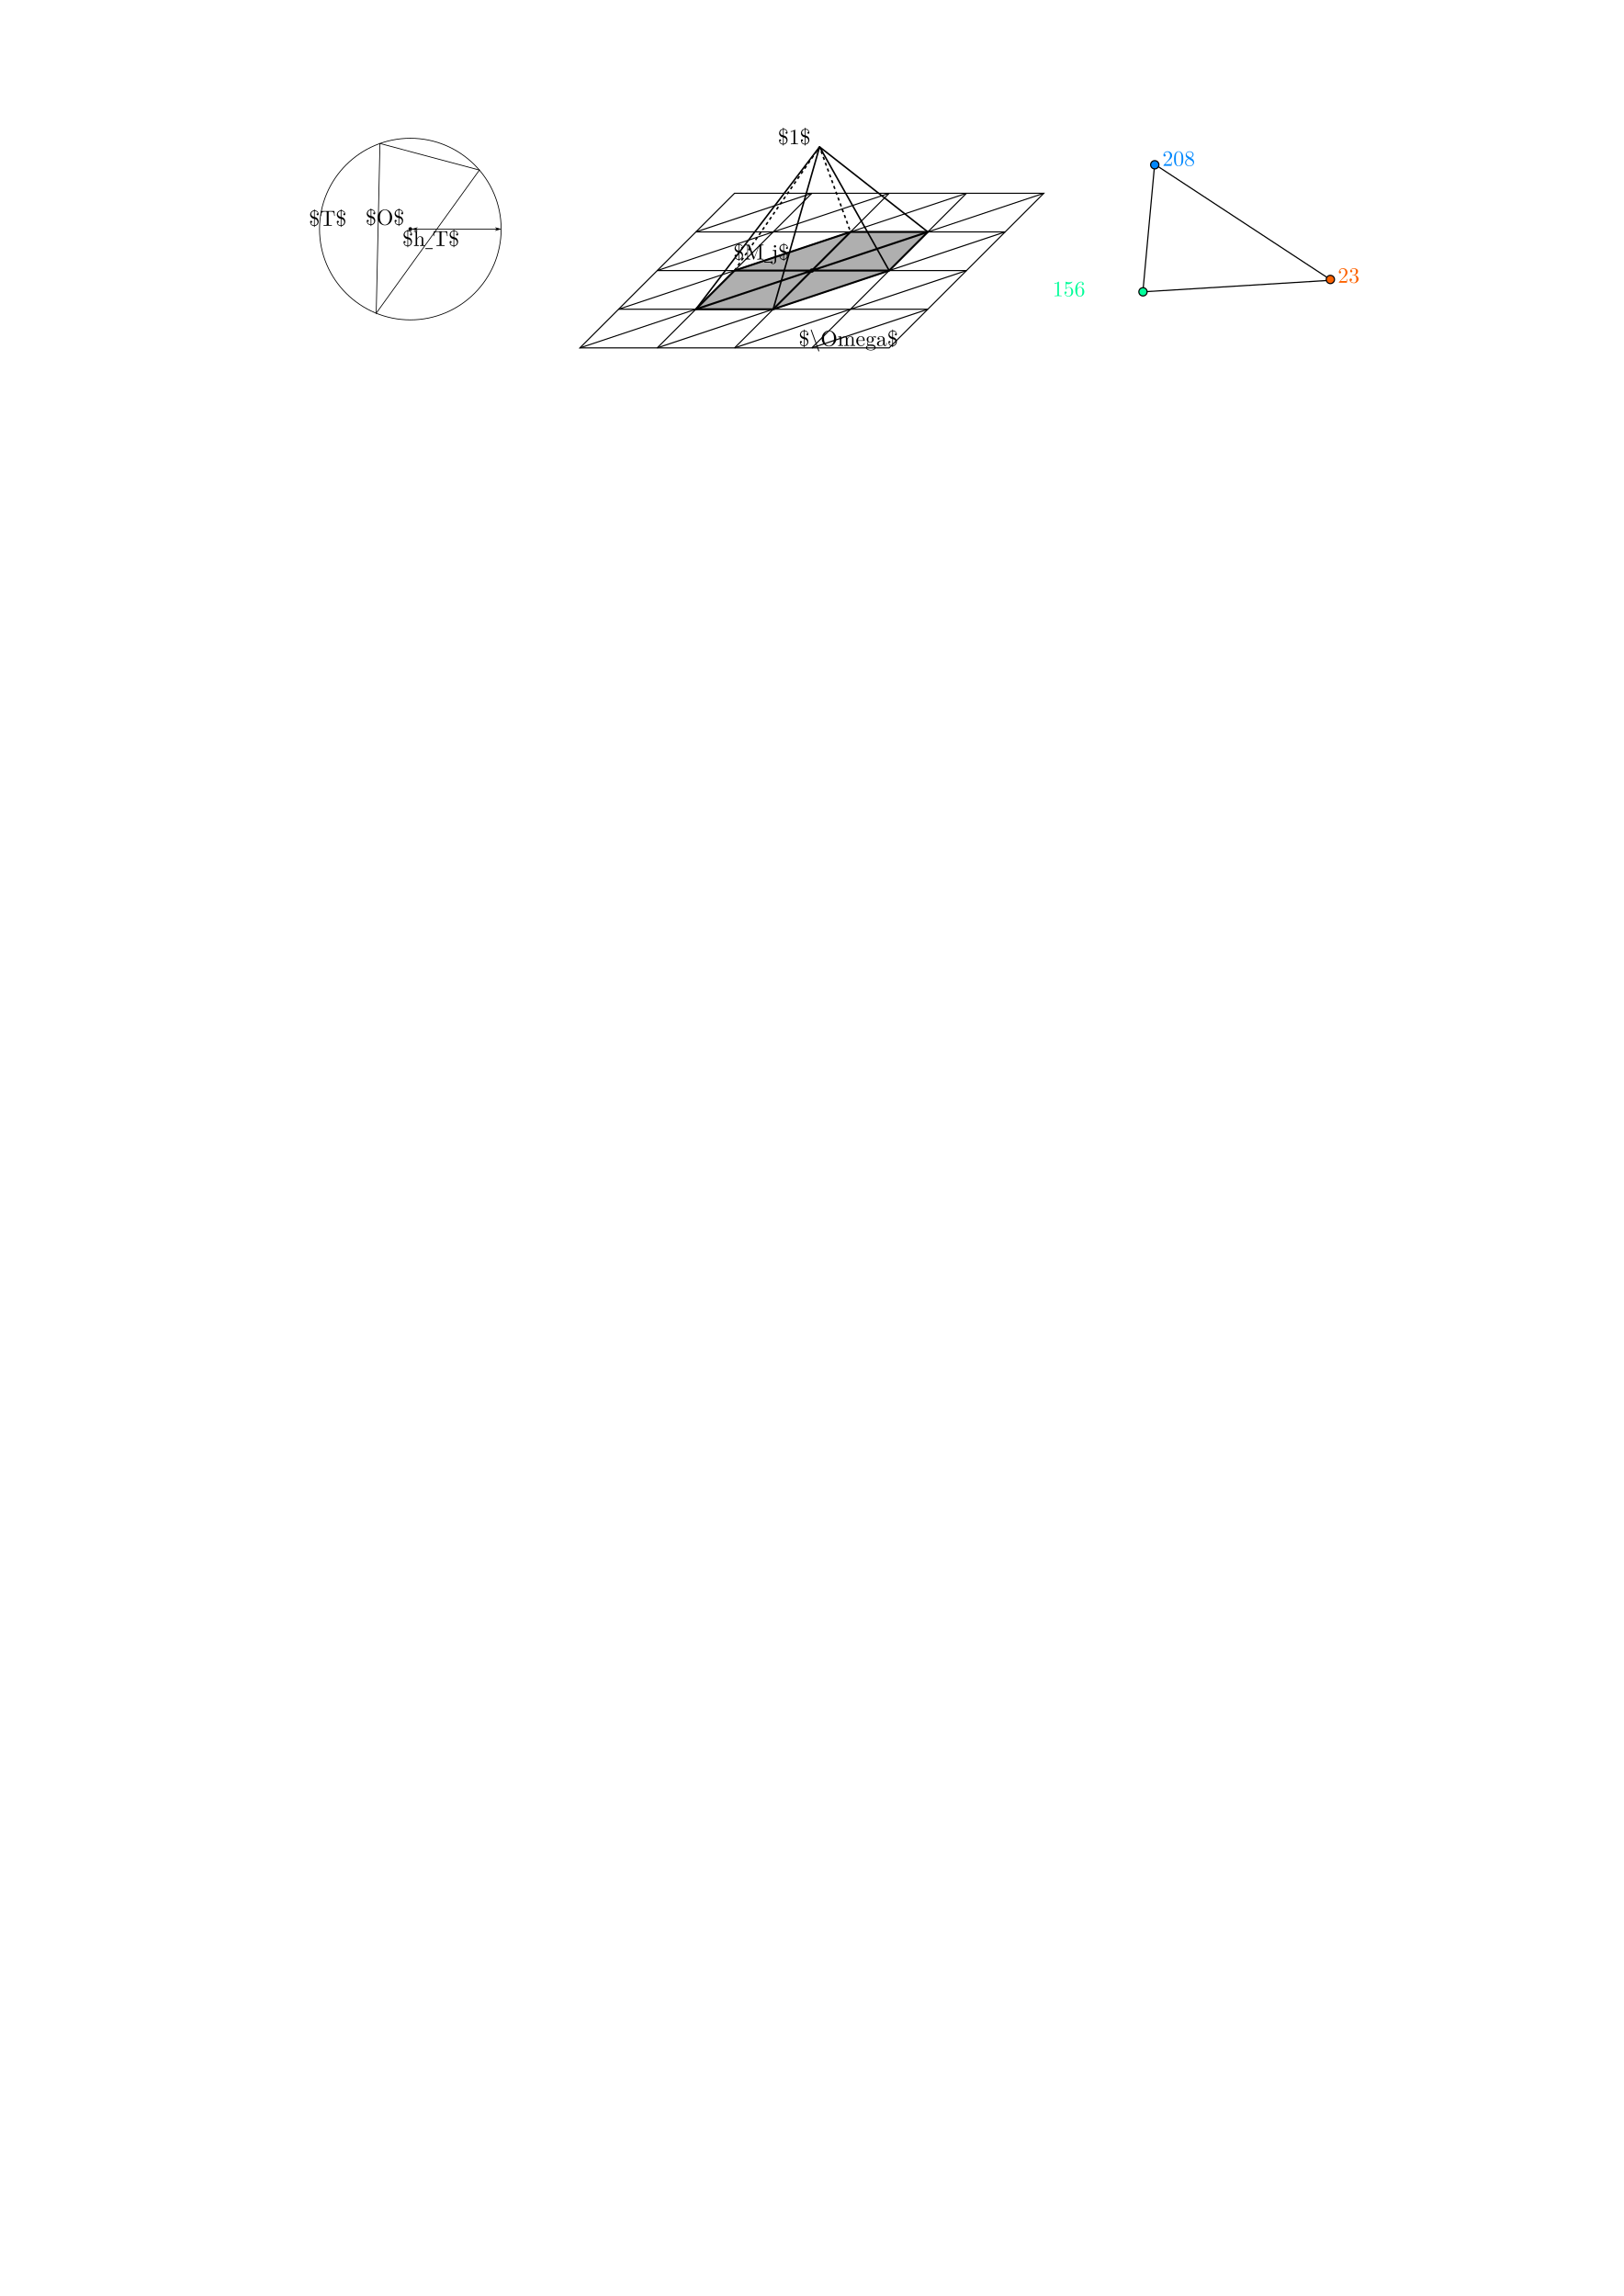
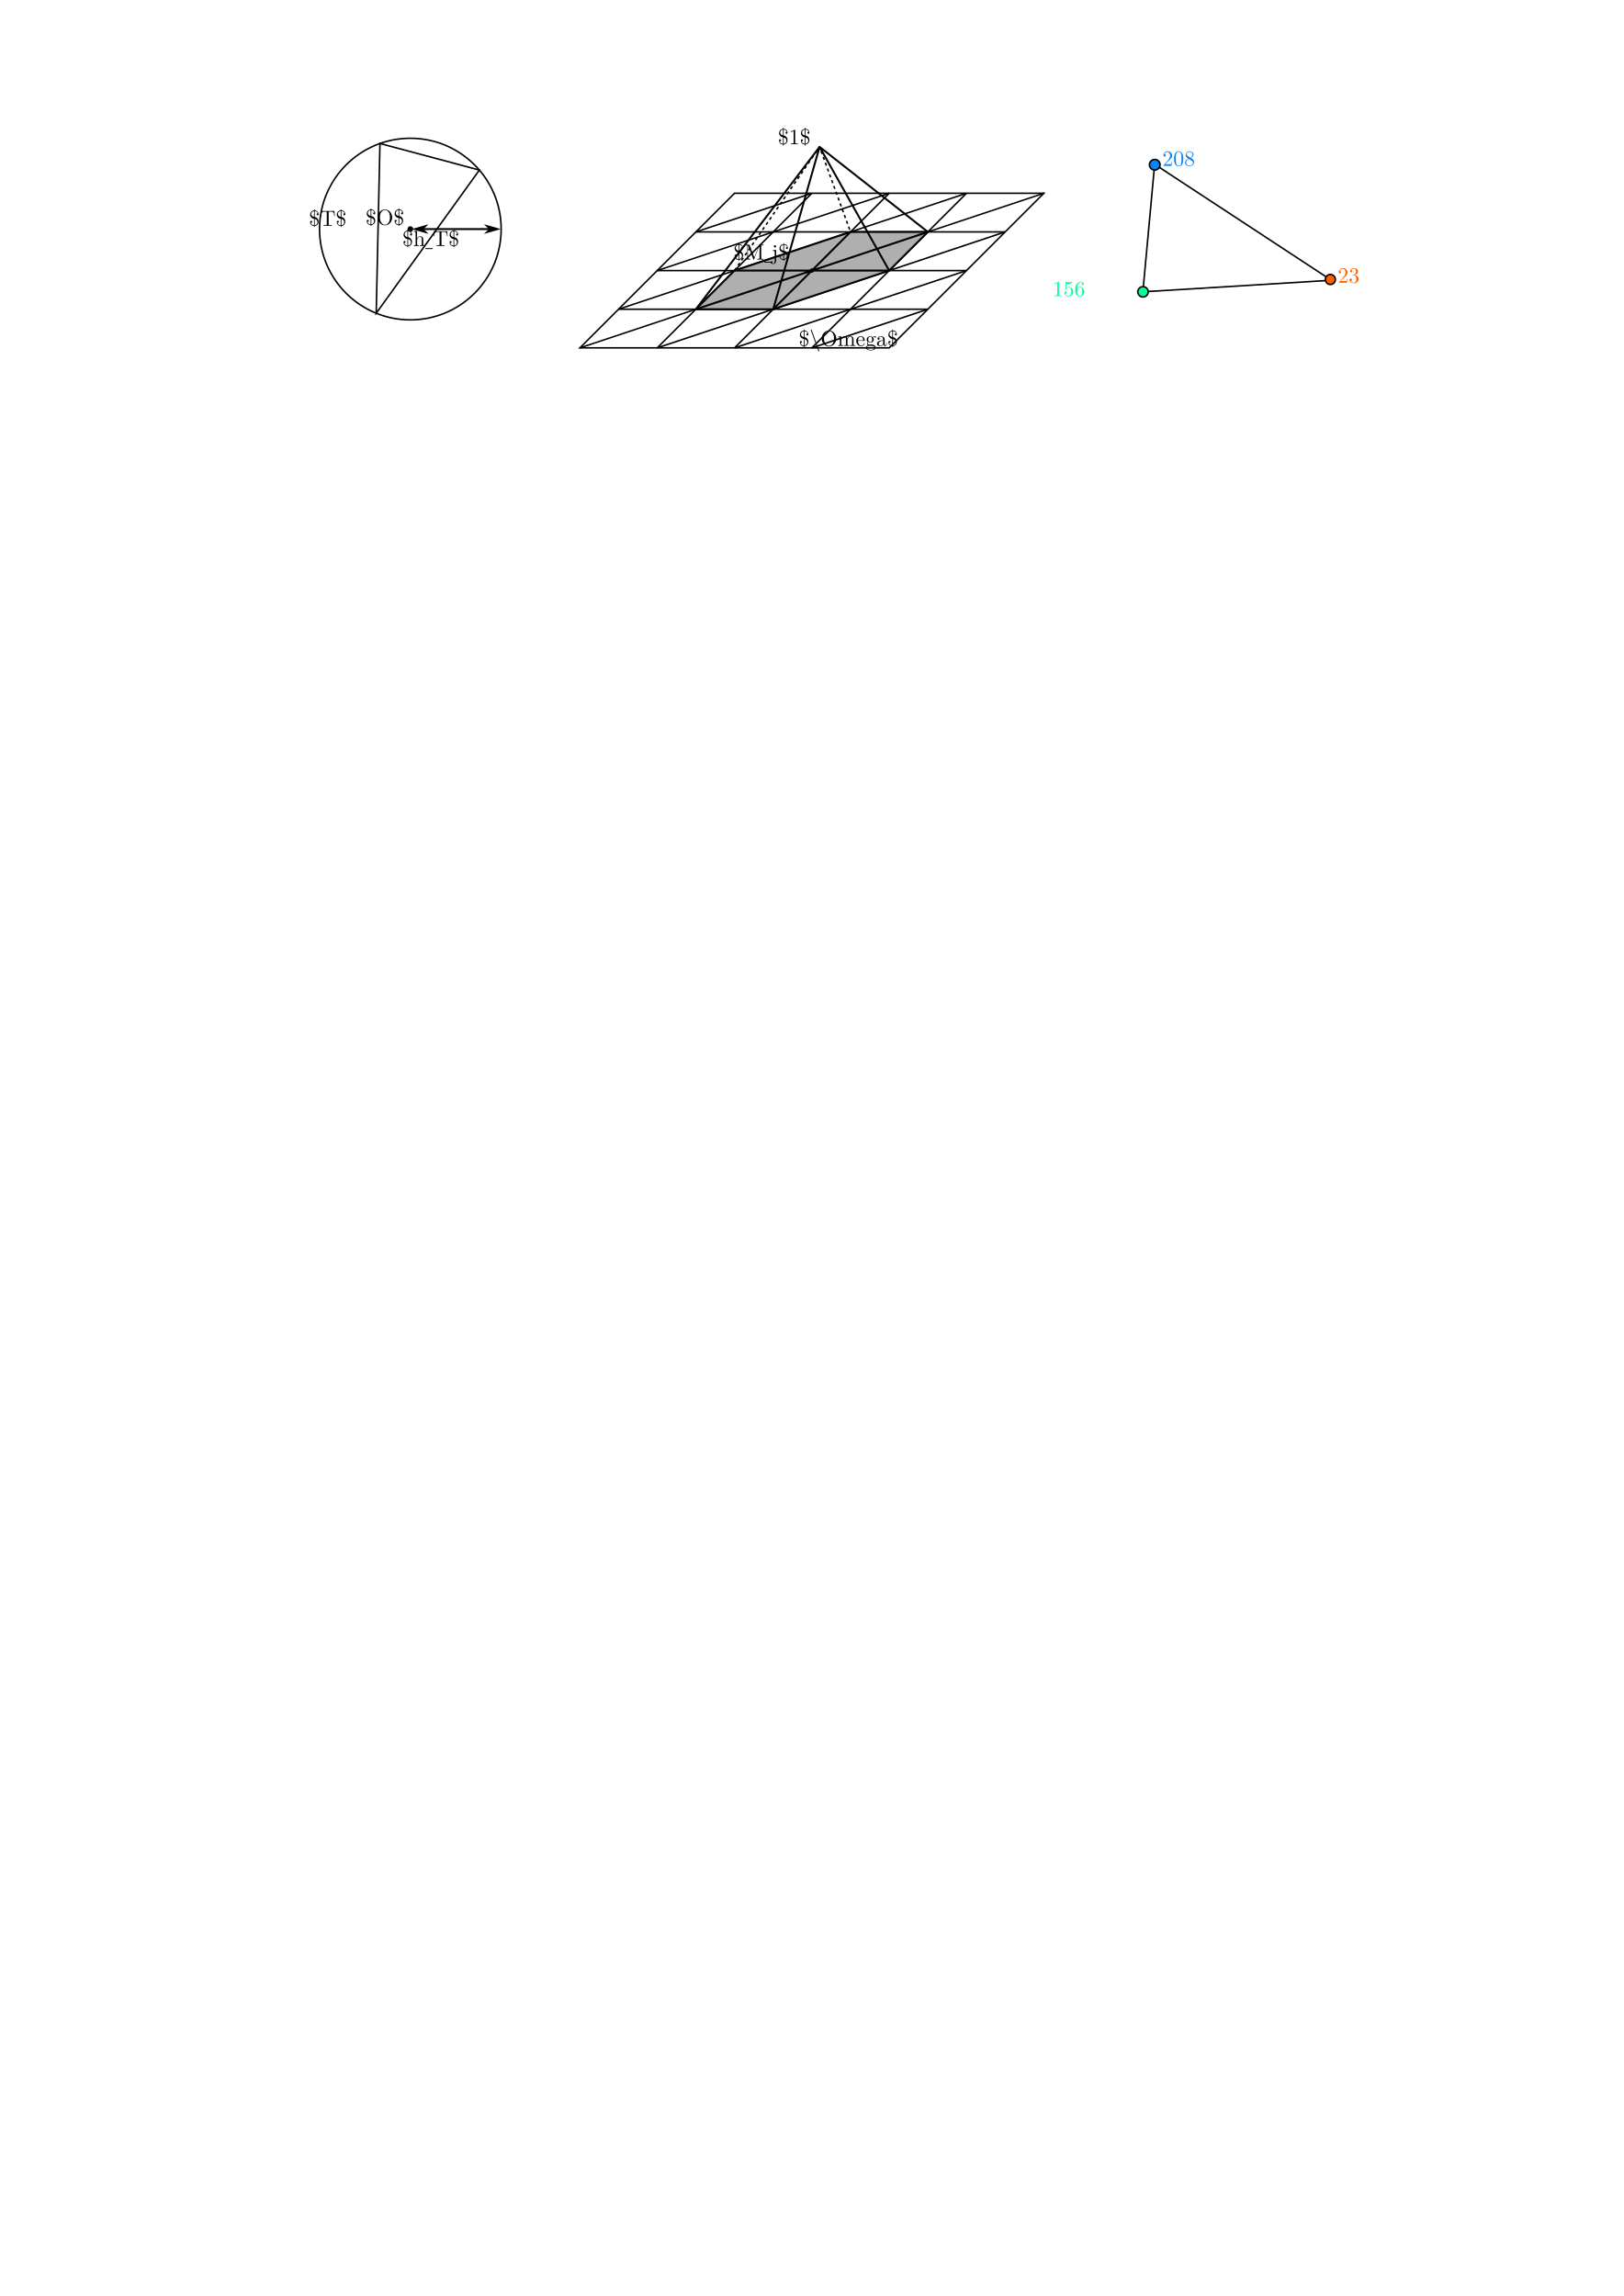
<svg xmlns="http://www.w3.org/2000/svg" width="210mm" height="297mm" viewBox="0 0 210 297" version="1.1" id="svg1">
  <defs id="defs1">
    <marker style="overflow:visible" id="marker7" refX="0" refY="0" orient="auto-start-reverse" markerWidth="1" markerHeight="1" viewBox="0 0 1 1" preserveAspectRatio="xMidYMid">
      <path style="fill:context-stroke;fill-rule:evenodd;stroke:none" d="M 0,0 5,-5 -12.5,0 5,5 Z" transform="scale(-0.5)" id="path7" />
    </marker>
    <marker style="overflow:visible" id="DartArrow" refX="0" refY="0" orient="auto-start-reverse" markerWidth="1" markerHeight="1" viewBox="0 0 1 1" preserveAspectRatio="xMidYMid">
      <path style="fill:context-stroke;fill-rule:evenodd;stroke:none" d="M 0,0 5,-5 -12.5,0 5,5 Z" transform="scale(-0.5)" id="path6" />
    </marker>
    <meshgradient id="meshgradient25" gradientUnits="userSpaceOnUse" x="75" y="110" gradientTransform="matrix(0.40625,0,0,0.4,121.696,-23.29502)">
      <meshrow id="meshrow25">
        <meshpatch id="meshpatch25">
          <stop path="c 26.667,0  53.333,0  80,0" style="stop-color:#028dff;stop-opacity:1" id="stop25" />
          <stop path="c 0,18.333  0,36.667  0,55" style="stop-color:#800080;stop-opacity:1" id="stop26" />
          <stop path="c -26.667,0  -53.333,0  -80,0" style="stop-color:#ff6d00;stop-opacity:1" id="stop27" />
          <stop path="c 0,-18.333  0,-36.667  0,-55" style="stop-color:#00ff9d;stop-opacity:1" id="stop28" />
        </meshpatch>
      </meshrow>
    </meshgradient>
  </defs>
  <g id="layer1">
    <g id="g8" transform="matrix(0.6580516,0,0,0.6580516,14.92788,-4.152347)">
-       <circle style="fill:#000000;fill-opacity:1;stroke:none;stroke-width:0.18;stroke-opacity:1" id="path2" cx="57.965" cy="51.34" r="0.375" />
+       <circle style="fill:#000000;fill-opacity:1;stroke:none;stroke-width:0.268;stroke-opacity:1" id="path2" cx="57.965" cy="51.34" r="0.559" />
      <g id="g35">
-         <circle style="fill:none;stroke:#000000;stroke-width:0.15;stroke-dasharray:none;stroke-opacity:1" id="path1" cx="57.965" cy="51.34" r="17.849" />
-         <path style="fill:#000000;fill-opacity:1;stroke:#000000;stroke-width:0.15;stroke-dasharray:none;stroke-opacity:1;marker-start:url(#marker7);marker-end:url(#DartArrow)" d="M 59.074,51.34 H 74.942" id="path3" />
-         <path style="fill:none;fill-opacity:1;stroke:#000000;stroke-width:0.15;stroke-dasharray:none;stroke-opacity:1" d="M 71.533,39.742 51.992,34.52 51.257,67.881 Z" id="path8" />
+         <circle style="fill:none;stroke:#000000;stroke-width:0.304;stroke-dasharray:none;stroke-opacity:1" id="path1" cx="57.965" cy="51.34" r="17.849" />
+         <path style="fill:#000000;fill-opacity:1;stroke:#000000;stroke-width:0.38;stroke-dasharray:none;stroke-opacity:1;marker-start:url(#marker7);marker-end:url(#DartArrow)" d="M 60.582,51.34 H 73.384" id="path3" />
+         <path style="fill:none;fill-opacity:1;stroke:#000000;stroke-width:0.304;stroke-dasharray:none;stroke-opacity:1" d="M 71.533,39.742 51.992,34.52 51.257,67.881 Z" id="path8" />
      </g>
      <text xml:space="preserve" style="font-style:normal;font-variant:normal;font-weight:normal;font-stretch:normal;font-size:4.289px;font-family:'Cambria Math';-inkscape-font-specification:'Cambria Math, Normal';font-variant-ligatures:normal;font-variant-caps:normal;font-variant-numeric:normal;font-variant-east-asian:normal;text-align:center;writing-mode:lr-tb;direction:ltr;text-anchor:middle;fill:none;fill-opacity:1;stroke:#000000;stroke-width:0.15;stroke-dasharray:none;stroke-opacity:1" x="46.707" y="50.697" id="text8">
        <tspan id="tspan8" style="font-style:normal;font-variant:normal;font-weight:normal;font-stretch:normal;font-size:4.289px;font-family:'Cambria Math';-inkscape-font-specification:'Cambria Math, Normal';font-variant-ligatures:normal;font-variant-caps:normal;font-variant-numeric:normal;font-variant-east-asian:normal;text-align:center;text-anchor:middle;fill:#000000;fill-opacity:1;stroke:none;stroke-width:0.15" x="46.707" y="50.697">$T$</tspan>
      </text>
      <text xml:space="preserve" style="font-style:normal;font-variant:normal;font-weight:normal;font-stretch:normal;font-size:4.289px;font-family:'Cambria Math';-inkscape-font-specification:'Cambria Math, Normal';font-variant-ligatures:normal;font-variant-caps:normal;font-variant-numeric:normal;font-variant-east-asian:normal;text-align:start;writing-mode:lr-tb;direction:ltr;text-anchor:start;fill:none;fill-opacity:1;stroke:#000000;stroke-width:0.15;stroke-dasharray:none;stroke-opacity:1" x="57.951" y="50.513" id="text8-8">
        <tspan id="tspan8-8" style="font-style:normal;font-variant:normal;font-weight:normal;font-stretch:normal;font-size:4.289px;font-family:'Cambria Math';-inkscape-font-specification:'Cambria Math, Normal';font-variant-ligatures:normal;font-variant-caps:normal;font-variant-numeric:normal;font-variant-east-asian:normal;text-align:center;text-anchor:middle;fill:#000000;fill-opacity:1;stroke:none;stroke-width:0.15" x="57.951" y="50.513">$O$</tspan>
      </text>
      <text xml:space="preserve" style="font-style:normal;font-variant:normal;font-weight:normal;font-stretch:normal;font-size:4.289px;font-family:'Cambria Math';-inkscape-font-specification:'Cambria Math, Normal';font-variant-ligatures:normal;font-variant-caps:normal;font-variant-numeric:normal;font-variant-east-asian:normal;text-align:start;writing-mode:lr-tb;direction:ltr;text-anchor:start;fill:none;fill-opacity:1;stroke:#000000;stroke-width:0.15;stroke-dasharray:none;stroke-opacity:1" x="66.974" y="54.673" id="text8-8-5">
        <tspan id="tspan8-8-1" style="font-style:normal;font-variant:normal;font-weight:normal;font-stretch:normal;font-size:4.289px;font-family:'Cambria Math';-inkscape-font-specification:'Cambria Math, Normal';font-variant-ligatures:normal;font-variant-caps:normal;font-variant-numeric:normal;font-variant-east-asian:normal;text-align:center;text-anchor:middle;fill:#000000;fill-opacity:1;stroke:none;stroke-width:0.15" x="66.974" y="54.673">$h_T$</tspan>
      </text>
    </g>
    <g id="g32" transform="translate(4.1597492e-7,-25)">
-       <g id="g23" transform="translate(-35,10)">
-         <path style="fill:none;fill-opacity:1;stroke:#000000;stroke-width:0.14;stroke-opacity:1" d="m 110,60 h 40 l 20,-20 h -40 z" id="path10" />
-         <path style="fill:none;fill-opacity:1;stroke:#000000;stroke-width:0.14;stroke-opacity:1" d="M 120,60 140,40" id="path11" />
-         <path style="fill:none;fill-opacity:1;stroke:#000000;stroke-width:0.14;stroke-opacity:1" d="M 150,40 130,60" id="path12" />
-         <path style="fill:none;fill-opacity:1;stroke:#000000;stroke-width:0.14;stroke-opacity:1" d="M 140,60 160,40" id="path13" />
-         <path style="fill:none;fill-opacity:1;stroke:#000000;stroke-width:0.14;stroke-opacity:1" d="m 115,55 h 40" id="path14" />
-         <path style="fill:none;fill-opacity:1;stroke:#000000;stroke-width:0.14;stroke-opacity:1" d="m 120,50 h 40" id="path15" />
-         <path style="fill:none;fill-opacity:1;stroke:#000000;stroke-width:0.14;stroke-opacity:1" d="m 125,45 h 40" id="path16" />
-         <path style="fill:none;fill-opacity:1;stroke:#000000;stroke-width:0.14;stroke-opacity:1" d="M 110,60 170,40" id="path17" />
-         <path style="fill:none;fill-opacity:1;stroke:#000000;stroke-width:0.14;stroke-opacity:1" d="M 120,60 165,45" id="path18" />
-         <path style="fill:none;fill-opacity:1;stroke:#000000;stroke-width:0.14;stroke-opacity:1" d="M 130,60 160,50" id="path19" />
-         <path style="fill:none;fill-opacity:1;stroke:#000000;stroke-width:0.14;stroke-opacity:1" d="m 140,60 15,-5" id="path20" />
-         <path style="fill:none;fill-opacity:1;stroke:#000000;stroke-width:0.14;stroke-opacity:1" d="M 115,55 160,40" id="path21" />
-         <path style="fill:none;fill-opacity:1;stroke:#000000;stroke-width:0.14;stroke-opacity:1" d="m 150,40 -30,10" id="path22" />
-         <path style="fill:none;fill-opacity:1;stroke:#000000;stroke-width:0.14;stroke-opacity:1" d="m 125,45 15,-5" id="path23" />
+       <g id="g23" transform="translate(-35,10)" style="stroke-width:0.2;stroke-dasharray:none">
+         <path style="fill:none;fill-opacity:1;stroke:#000000;stroke-width:0.2;stroke-opacity:1;stroke-dasharray:none" d="m 110,60 h 40 l 20,-20 h -40 z" id="path10" />
+         <path style="fill:none;fill-opacity:1;stroke:#000000;stroke-width:0.2;stroke-opacity:1;stroke-dasharray:none" d="M 120,60 140,40" id="path11" />
+         <path style="fill:none;fill-opacity:1;stroke:#000000;stroke-width:0.2;stroke-opacity:1;stroke-dasharray:none" d="M 150,40 130,60" id="path12" />
+         <path style="fill:none;fill-opacity:1;stroke:#000000;stroke-width:0.2;stroke-opacity:1;stroke-dasharray:none" d="M 140,60 160,40" id="path13" />
+         <path style="fill:none;fill-opacity:1;stroke:#000000;stroke-width:0.2;stroke-opacity:1;stroke-dasharray:none" d="m 115,55 h 40" id="path14" />
+         <path style="fill:none;fill-opacity:1;stroke:#000000;stroke-width:0.2;stroke-opacity:1;stroke-dasharray:none" d="m 120,50 h 40" id="path15" />
+         <path style="fill:none;fill-opacity:1;stroke:#000000;stroke-width:0.2;stroke-opacity:1;stroke-dasharray:none" d="m 125,45 h 40" id="path16" />
+         <path style="fill:none;fill-opacity:1;stroke:#000000;stroke-width:0.2;stroke-opacity:1;stroke-dasharray:none" d="M 110,60 170,40" id="path17" />
+         <path style="fill:none;fill-opacity:1;stroke:#000000;stroke-width:0.2;stroke-opacity:1;stroke-dasharray:none" d="M 120,60 165,45" id="path18" />
+         <path style="fill:none;fill-opacity:1;stroke:#000000;stroke-width:0.2;stroke-opacity:1;stroke-dasharray:none" d="M 130,60 160,50" id="path19" />
+         <path style="fill:none;fill-opacity:1;stroke:#000000;stroke-width:0.2;stroke-opacity:1;stroke-dasharray:none" d="m 140,60 15,-5" id="path20" />
+         <path style="fill:none;fill-opacity:1;stroke:#000000;stroke-width:0.2;stroke-opacity:1;stroke-dasharray:none" d="M 115,55 160,40" id="path21" />
+         <path style="fill:none;fill-opacity:1;stroke:#000000;stroke-width:0.2;stroke-opacity:1;stroke-dasharray:none" d="m 150,40 -30,10" id="path22" />
+         <path style="fill:none;fill-opacity:1;stroke:#000000;stroke-width:0.2;stroke-opacity:1;stroke-dasharray:none" d="m 125,45 15,-5" id="path23" />
      </g>
      <g id="g29" style="stroke:#000000;stroke-width:0.25;stroke-dasharray:none;stroke-opacity:1" transform="translate(-35,10)">
        <path style="fill:#afafaf;fill-opacity:1;fill-rule:nonzero;stroke:#000000;stroke-width:0.25;stroke-dasharray:none;stroke-opacity:1" d="m 145,45 -15,5 -5,5 h 10 l 15,-5 5,-5 z" id="path28" />
        <path style="fill:none;fill-opacity:1;fill-rule:nonzero;stroke:#000000;stroke-width:0.25;stroke-dasharray:none;stroke-opacity:1" d="m 145,45 -5,5 h -10 10 l -15,5 15,-5 -5,5 5,-5 h 10 -10 l 15,-5" id="path29" />
      </g>
      <g id="g31">
-         <path style="fill:none;fill-opacity:1;fill-rule:nonzero;stroke:#000000;stroke-width:0.2;stroke-linecap:butt;stroke-linejoin:round;stroke-dasharray:none;stroke-opacity:1" d="m 115,60 -9,-16 -6,21 6,-21 -16,21 L 106,44 120,55" id="path30" />
+         <path style="fill:none;fill-opacity:1;fill-rule:nonzero;stroke:#000000;stroke-width:0.25;stroke-linecap:butt;stroke-linejoin:round;stroke-dasharray:none;stroke-opacity:1" d="m 115,60 -9,-16 -6,21 6,-21 -16,21 L 106,44 120,55" id="path30" />
        <path style="fill:none;fill-opacity:1;fill-rule:nonzero;stroke:#000000;stroke-width:0.2;stroke-linecap:butt;stroke-linejoin:round;stroke-dasharray:0.4, 0.4;stroke-dashoffset:0;stroke-opacity:1" d="M 95,60 106,44 110,55" id="path31" />
      </g>
      <text xml:space="preserve" style="font-size:2.822px;font-family:'Cambria Math';-inkscape-font-specification:'Cambria Math, Normal';text-align:start;writing-mode:lr-tb;direction:ltr;text-anchor:start;fill:#000000;fill-opacity:1;fill-rule:nonzero;stroke:none;stroke-width:0.25;stroke-dasharray:none;stroke-opacity:1" x="101.735" y="58.58" id="text29">
        <tspan id="tspan29" style="font-size:2.822px;text-align:center;text-anchor:middle;fill:#000000;fill-opacity:1;stroke:none;stroke-width:0.25" x="101.735" y="58.58">$M_j$</tspan>
      </text>
      <text xml:space="preserve" style="font-size:2.822px;font-family:'Cambria Math';-inkscape-font-specification:'Cambria Math, Normal';text-align:start;writing-mode:lr-tb;direction:ltr;text-anchor:start;fill:#000000;fill-opacity:1;fill-rule:nonzero;stroke:none;stroke-width:0.25;stroke-dasharray:none;stroke-opacity:1" x="106" y="43.665" id="text29-8">
        <tspan id="tspan29-8" style="font-size:2.822px;text-align:center;text-anchor:middle;fill:#000000;fill-opacity:1;stroke:none;stroke-width:0.25" x="106" y="43.665">$1$</tspan>
      </text>
      <text xml:space="preserve" style="font-size:2.822px;font-family:'Cambria Math';-inkscape-font-specification:'Cambria Math, Normal';text-align:start;writing-mode:lr-tb;direction:ltr;text-anchor:start;fill:#000000;fill-opacity:1;fill-rule:nonzero;stroke:none;stroke-width:0.25;stroke-dasharray:none;stroke-opacity:1" x="113" y="69.752" id="text29-8-5">
        <tspan id="tspan29-8-1" style="font-size:2.822px;text-align:center;text-anchor:middle;fill:#000000;fill-opacity:1;stroke:none;stroke-width:0.25" x="113" y="69.752">$\Omega$</tspan>
      </text>
      <circle style="fill:#000000;fill-opacity:1;stroke:none;stroke-width:0.135;stroke-opacity:1" id="path2-9" cx="105" cy="60" r="0.283" />
    </g>
    <g id="g33" transform="matrix(0.7499571,0,0,0.7499571,33.69615,5.723055)">
-       <path style="fill:url(#meshgradient25);fill-opacity:1;fill-rule:nonzero;stroke:#000000;stroke-width:0.2;stroke-linejoin:round;stroke-dasharray:none;stroke-opacity:1" d="m 154.196,20.705 -2.031,22 32.5,-2 z" id="path24" />
-       <circle style="fill:#0087fd;fill-opacity:1;fill-rule:nonzero;stroke:#000000;stroke-width:0.2;stroke-linecap:butt;stroke-linejoin:round;stroke-dasharray:none;stroke-dashoffset:0;stroke-opacity:1" id="path32" cx="154.212" cy="20.788" r="0.713" />
-       <circle style="fill:#01ff9b;fill-opacity:1;fill-rule:nonzero;stroke:#000000;stroke-width:0.2;stroke-linecap:butt;stroke-linejoin:round;stroke-dasharray:none;stroke-dashoffset:0;stroke-opacity:1" id="path32-5" cx="152.184" cy="42.705" r="0.713" />
-       <circle style="fill:#fd6200;fill-opacity:1;fill-rule:nonzero;stroke:#000000;stroke-width:0.2;stroke-linecap:butt;stroke-linejoin:round;stroke-dasharray:none;stroke-dashoffset:0;stroke-opacity:1" id="path32-1" cx="184.497" cy="40.573" r="0.713" />
+       <path style="fill:url(#meshgradient25);fill-opacity:1;fill-rule:nonzero;stroke:#000000;stroke-width:0.267;stroke-linejoin:round;stroke-dasharray:none;stroke-opacity:1" d="m 154.196,20.705 -2.031,22 32.5,-2 z" id="path24" />
+       <circle style="fill:#0087fd;fill-opacity:1;fill-rule:nonzero;stroke:#000000;stroke-width:0.267;stroke-linecap:butt;stroke-linejoin:round;stroke-dasharray:none;stroke-dashoffset:0;stroke-opacity:1" id="path32" cx="154.212" cy="20.788" r="0.916" />
+       <circle style="fill:#01ff9b;fill-opacity:1;fill-rule:nonzero;stroke:#000000;stroke-width:0.267;stroke-linecap:butt;stroke-linejoin:round;stroke-dasharray:none;stroke-dashoffset:0;stroke-opacity:1" id="path32-5" cx="152.184" cy="42.705" r="0.898" />
      <text xml:space="preserve" style="font-size:3.763px;font-family:'Cambria Math';-inkscape-font-specification:'Cambria Math, Normal';text-align:start;writing-mode:lr-tb;direction:ltr;text-anchor:start;fill:#fd6200;fill-opacity:1;fill-rule:nonzero;stroke:none;stroke-width:0.15;stroke-linecap:butt;stroke-linejoin:round;stroke-dasharray:none;stroke-dashoffset:0;stroke-opacity:1" x="185.766" y="41.141" id="text34">
        <tspan id="tspan34" style="font-size:3.763px;text-align:start;text-anchor:start;stroke:none;stroke-width:0.15" x="185.766" y="41.141">23</tspan>
      </text>
      <text xml:space="preserve" style="font-size:3.763px;font-family:'Cambria Math';-inkscape-font-specification:'Cambria Math, Normal';text-align:start;writing-mode:lr-tb;direction:ltr;text-anchor:start;fill:#0087fd;fill-opacity:1;fill-rule:nonzero;stroke:none;stroke-width:0.15;stroke-linecap:butt;stroke-linejoin:round;stroke-dasharray:none;stroke-dashoffset:0;stroke-opacity:1" x="155.52" y="20.975" id="text34-2">
        <tspan id="tspan34-2" style="font-size:3.763px;text-align:start;text-anchor:start;fill:#0087fd;fill-opacity:1;stroke:none;stroke-width:0.15" x="155.52" y="20.975">208</tspan>
      </text>
      <text xml:space="preserve" style="font-size:3.763px;font-family:'Cambria Math';-inkscape-font-specification:'Cambria Math, Normal';text-align:end;writing-mode:lr-tb;direction:ltr;text-anchor:end;fill:#00fd98;fill-opacity:1;fill-rule:nonzero;stroke:none;stroke-width:0.15;stroke-linecap:butt;stroke-linejoin:round;stroke-dasharray:none;stroke-dashoffset:0;stroke-opacity:1" x="150.966" y="43.46" id="text34-2-5">
        <tspan id="tspan34-2-7" style="font-size:3.763px;text-align:end;text-anchor:end;fill:#00fd98;fill-opacity:1;stroke:none;stroke-width:0.15" x="150.966" y="43.46">156</tspan>
      </text>
+       <circle style="fill:#fd6200;fill-opacity:1;fill-rule:nonzero;stroke:#000000;stroke-width:0.267;stroke-linecap:butt;stroke-linejoin:round;stroke-dasharray:none;stroke-dashoffset:0;stroke-opacity:1" id="path32-1" cx="184.497" cy="40.573" r="0.863" />
    </g>
  </g>
</svg>
